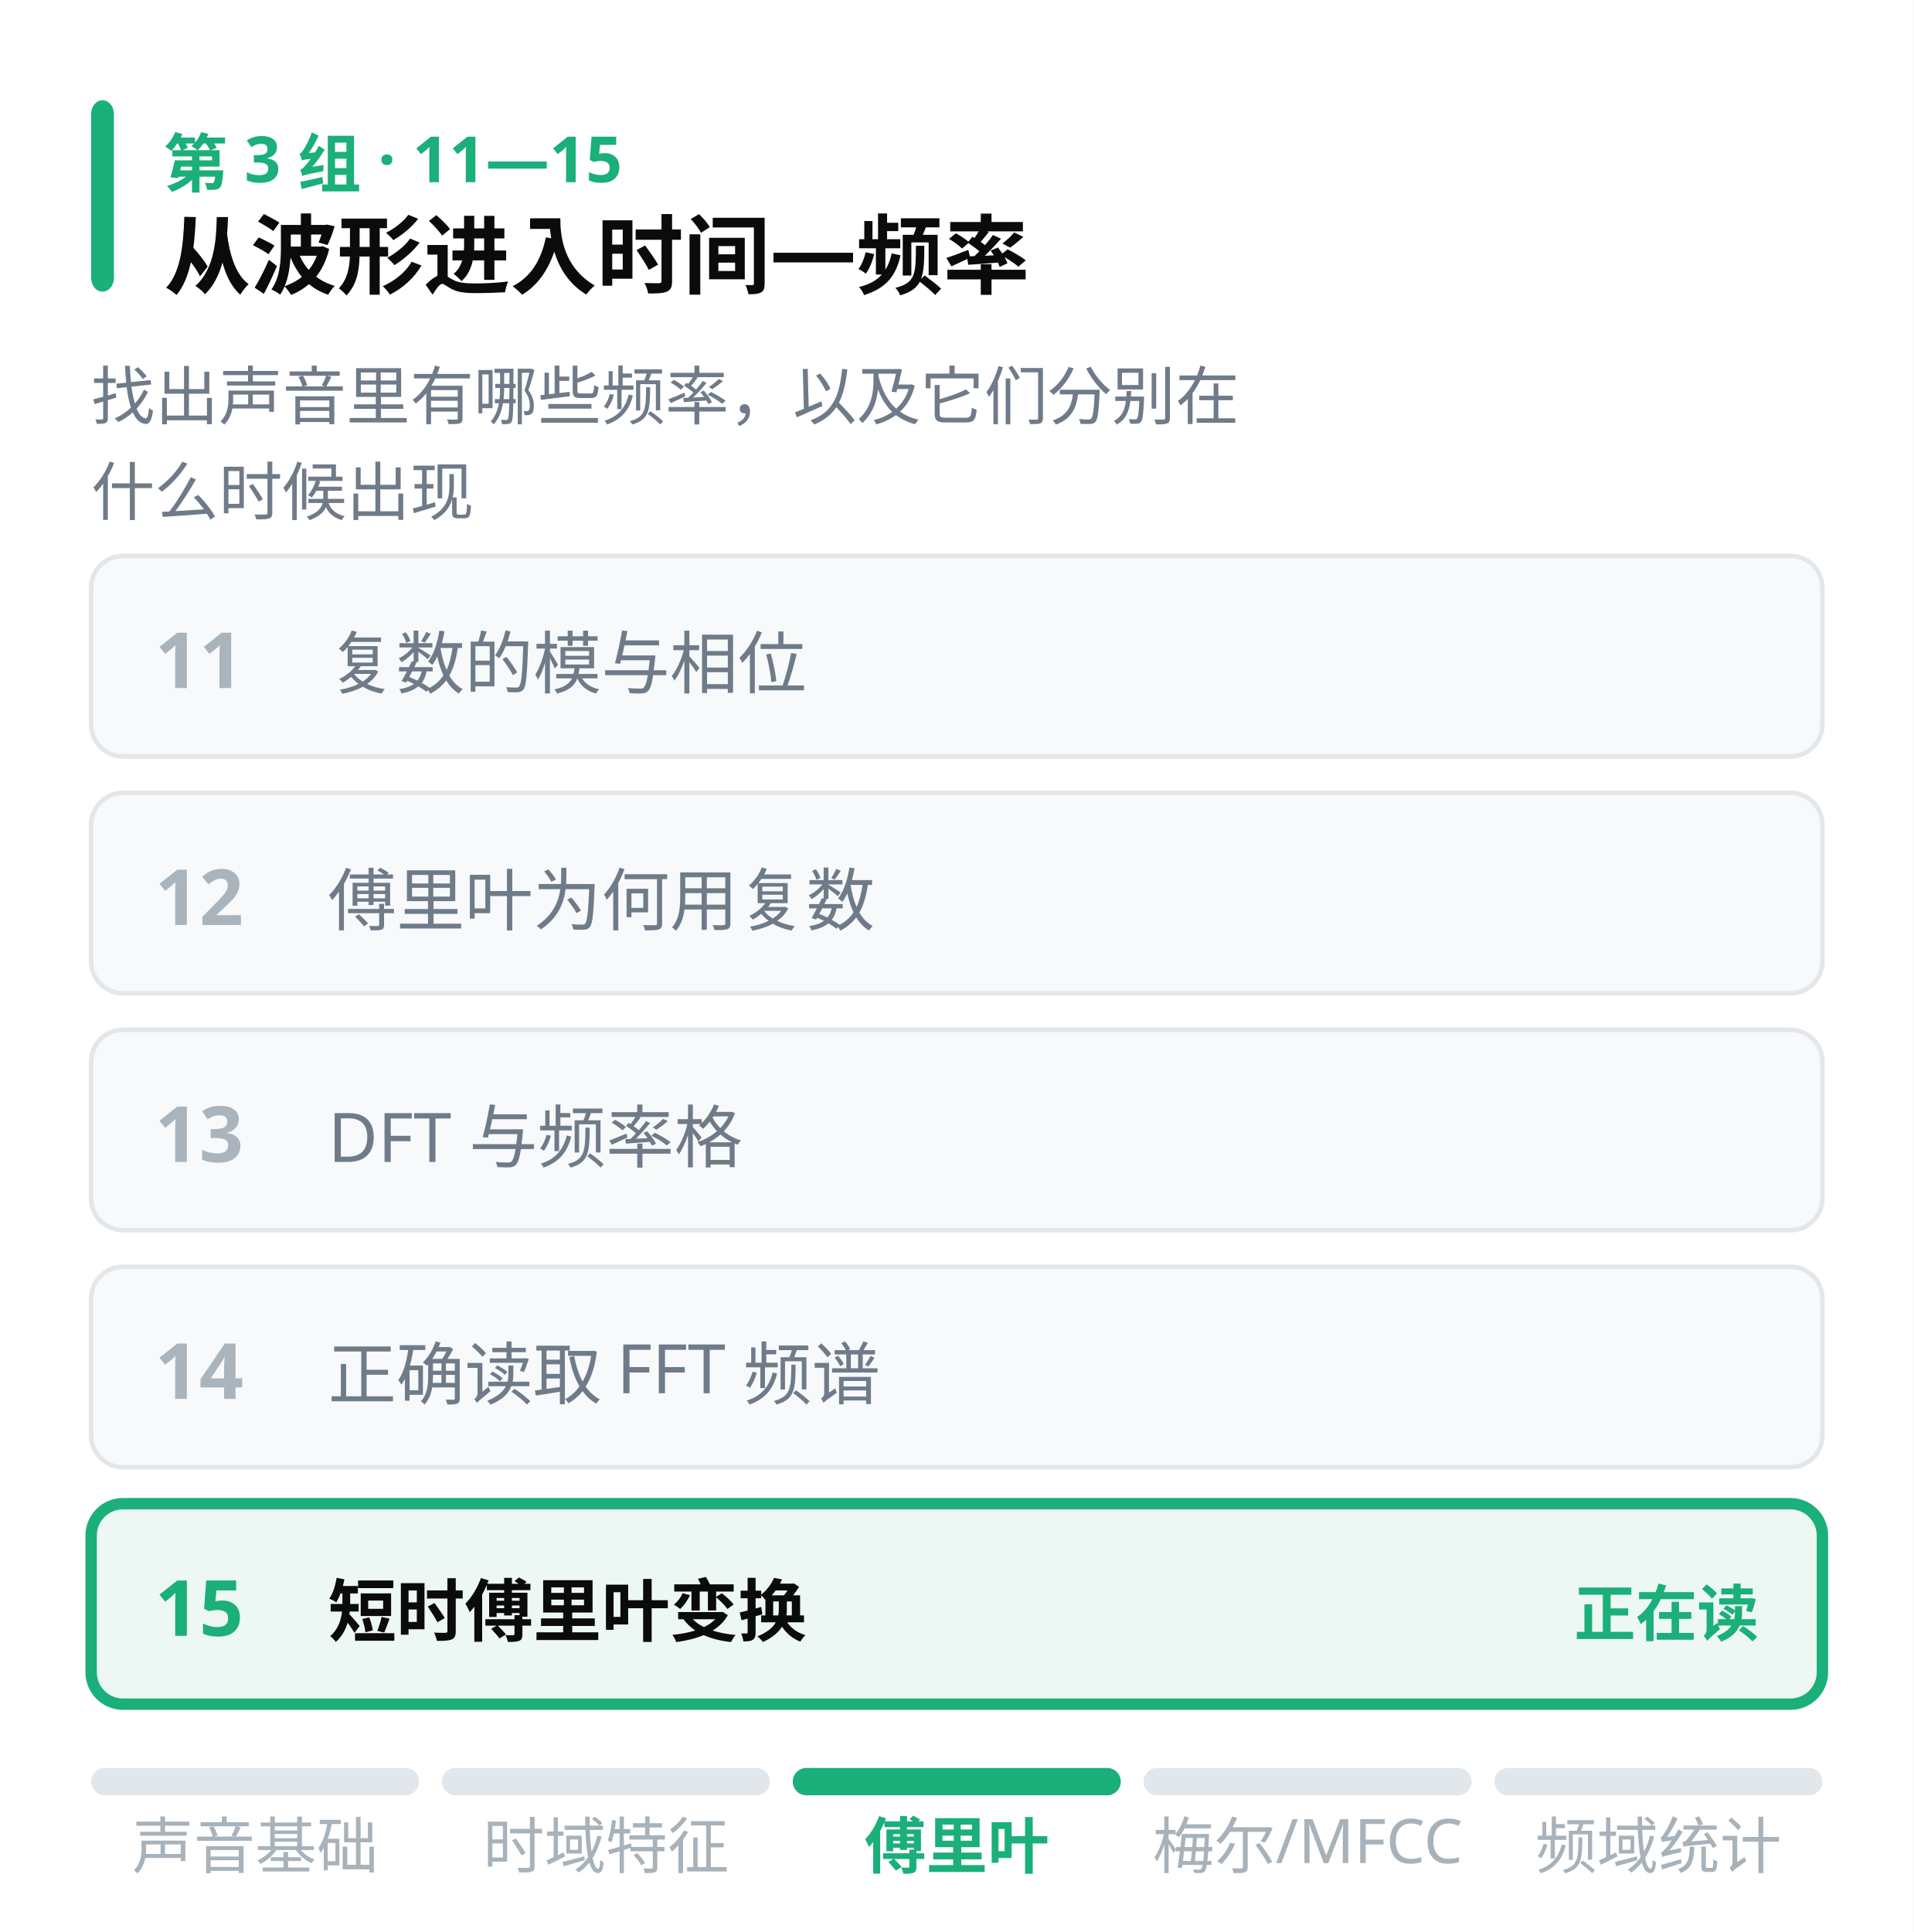
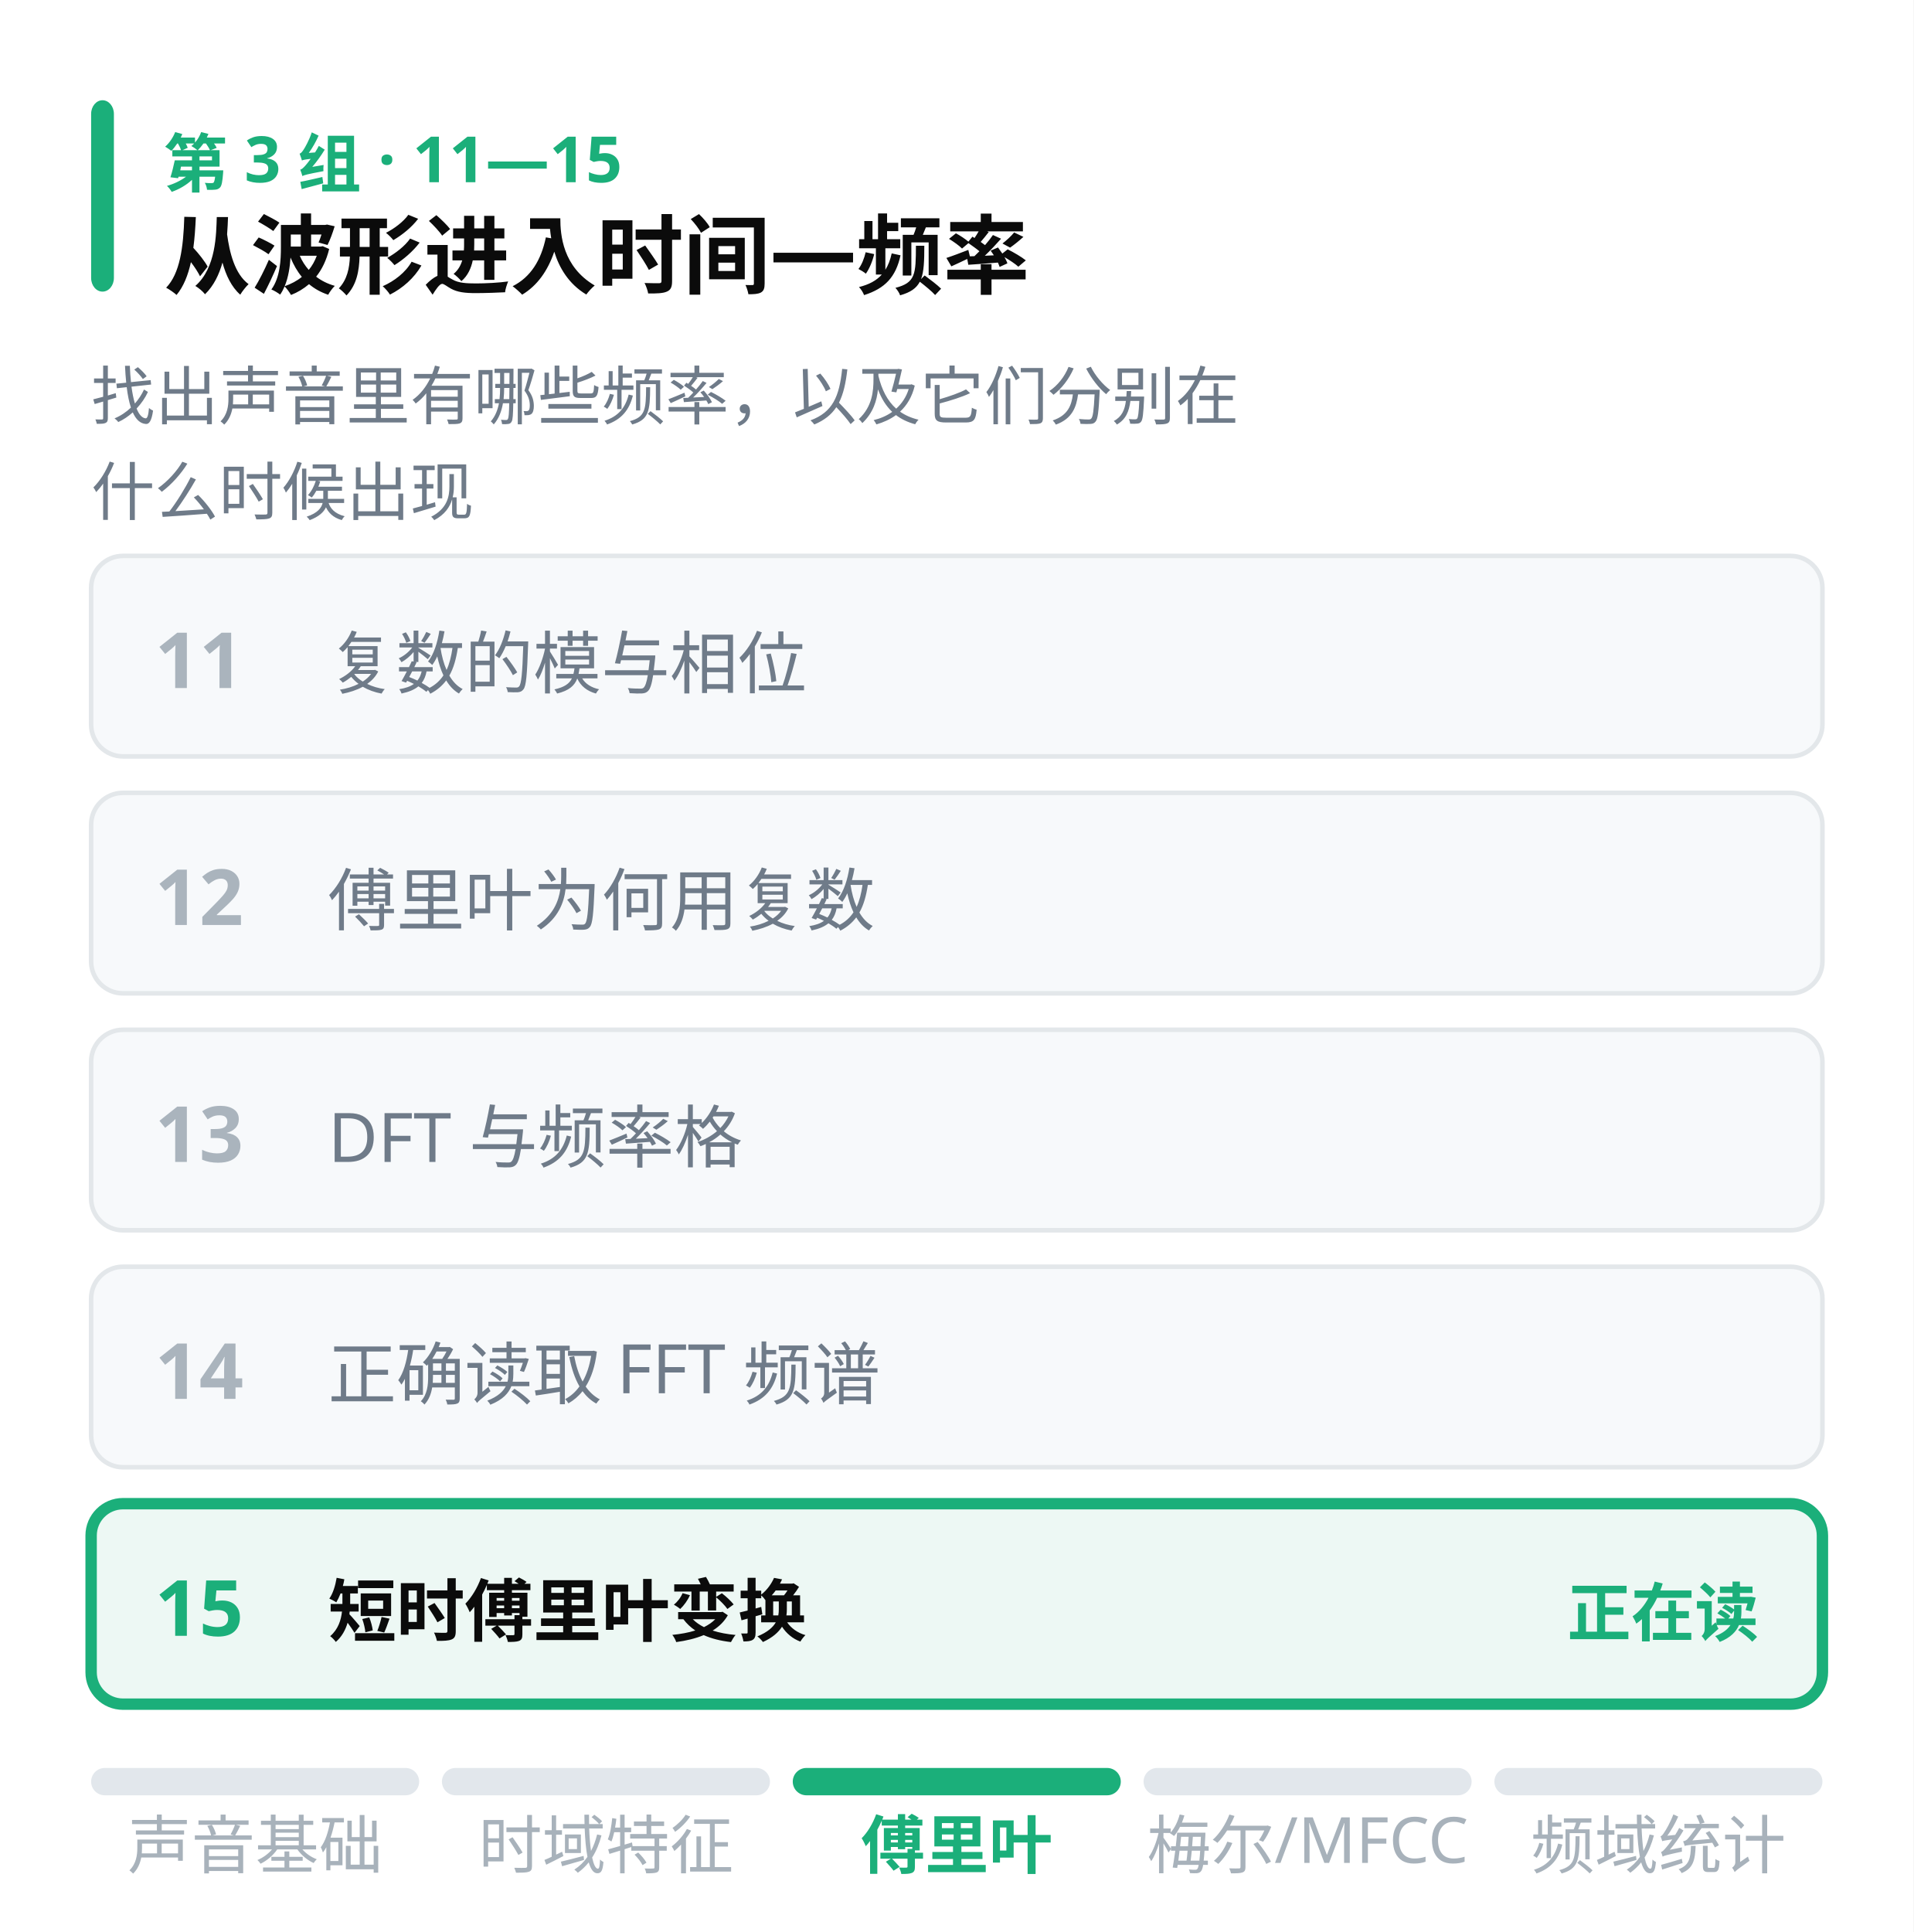
<svg xmlns="http://www.w3.org/2000/svg" viewBox="0 0 420 424" width="420" height="424" font-family="Microsoft YaHei, PingFang SC, Noto Sans SC, Hiragino Sans GB, sans-serif" fill="#0b0b0b" role="img" aria-label="第 15 课属于第 3 组「从波形进入时间—频率」，本组共 5 课">
  <rect width="420" height="424" fill="#ffffff" />
  <rect x="20" y="22" width="5" height="42" rx="3" fill="#1baf7a" stroke="none" stroke-width="1" />
  <text x="36" y="41" font-size="14" font-weight="700" fill="#1baf7a" text-anchor="start">第 3 组 · 11—15</text>
  <text x="36" y="63" font-size="19" font-weight="700" fill="#0b0b0b" text-anchor="start">从波形进入时间—频率</text>
  <text x="20" y="92" font-size="14" font-weight="400" fill="#6f7b89" text-anchor="start">
    <tspan x="20" dy="0">找出声音里有哪些频率，以及它们分别在</tspan>
    <tspan x="20" dy="21">什么时候出现</tspan>
  </text>
  <rect x="20" y="122" width="380" height="44" rx="7" fill="#f7f9fb" stroke="#e3e7ea" stroke-width="1" />
  <text x="34" y="151" font-size="17" font-weight="700" fill="#aab4bd" text-anchor="start">11</text>
  <text x="72" y="151" font-size="15" font-weight="400" fill="#6f7b89" text-anchor="start">复数的模与相位</text>
  <rect x="20" y="174" width="380" height="44" rx="7" fill="#f7f9fb" stroke="#e3e7ea" stroke-width="1" />
  <text x="34" y="203" font-size="17" font-weight="700" fill="#aab4bd" text-anchor="start">12</text>
  <text x="72" y="203" font-size="15" font-weight="400" fill="#6f7b89" text-anchor="start">傅里叶为何用复数</text>
  <rect x="20" y="226" width="380" height="44" rx="7" fill="#f7f9fb" stroke="#e3e7ea" stroke-width="1" />
  <text x="34" y="255" font-size="17" font-weight="700" fill="#aab4bd" text-anchor="start">13</text>
  <text x="72" y="255" font-size="15" font-weight="400" fill="#6f7b89" text-anchor="start">DFT 与频率格</text>
  <rect x="20" y="278" width="380" height="44" rx="7" fill="#f7f9fb" stroke="#e3e7ea" stroke-width="1" />
  <text x="34" y="307" font-size="17" font-weight="700" fill="#aab4bd" text-anchor="start">14</text>
  <text x="72" y="307" font-size="15" font-weight="400" fill="#6f7b89" text-anchor="start">正确读取 FFT 频谱</text>
  <rect x="20" y="330" width="380" height="44" rx="7" fill="#1baf7a14" stroke="#1baf7a" stroke-width="2.5" />
  <text x="34" y="359" font-size="17" font-weight="700" fill="#1baf7a" text-anchor="start">15</text>
  <text x="72" y="359" font-size="15" font-weight="700" fill="#0b0b0b" text-anchor="start">短时傅里叶变换</text>
-   <text x="386" y="359" font-size="13.5" font-weight="700" fill="#1baf7a" text-anchor="end">正在读</text>
+   <text x="386" y="359" font-size="14" font-weight="700" fill="#1baf7a" text-anchor="end">正在读</text>
  <rect x="20" y="388" width="72" height="6" rx="3" fill="#e2e7ec" stroke="none" stroke-width="1" />
-   <text x="56" y="410" font-size="13.5" font-weight="400" fill="#a8b2bb" text-anchor="middle">声音基础</text>
+   <text x="56" y="410" font-size="14" font-weight="400" fill="#a8b2bb" text-anchor="middle">声音基础</text>
  <rect x="97" y="388" width="72" height="6" rx="3" fill="#e2e7ec" stroke="none" stroke-width="1" />
-   <text x="133" y="410" font-size="13.5" font-weight="400" fill="#a8b2bb" text-anchor="middle">时域特征</text>
+   <text x="133" y="410" font-size="14" font-weight="400" fill="#a8b2bb" text-anchor="middle">时域特征</text>
  <rect x="174" y="388" width="72" height="6" rx="3" fill="#1baf7a" stroke="none" stroke-width="1" />
-   <text x="210" y="410" font-size="13.5" font-weight="700" fill="#1baf7a" text-anchor="middle">傅里叶</text>
+   <text x="210" y="410" font-size="14" font-weight="700" fill="#1baf7a" text-anchor="middle">傅里叶</text>
  <rect x="251" y="388" width="72" height="6" rx="3" fill="#e2e7ec" stroke="none" stroke-width="1" />
-   <text x="287" y="410" font-size="13.5" font-weight="400" fill="#a8b2bb" text-anchor="middle">梅尔/MFCC</text>
+   <text x="287" y="410" font-size="14" font-weight="400" fill="#a8b2bb" text-anchor="middle">梅尔/MFCC</text>
  <rect x="328" y="388" width="72" height="6" rx="3" fill="#e2e7ec" stroke="none" stroke-width="1" />
-   <text x="364" y="410" font-size="13.5" font-weight="400" fill="#a8b2bb" text-anchor="middle">频域统计</text>
+   <text x="364" y="410" font-size="14" font-weight="400" fill="#a8b2bb" text-anchor="middle">频域统计</text>
</svg>
